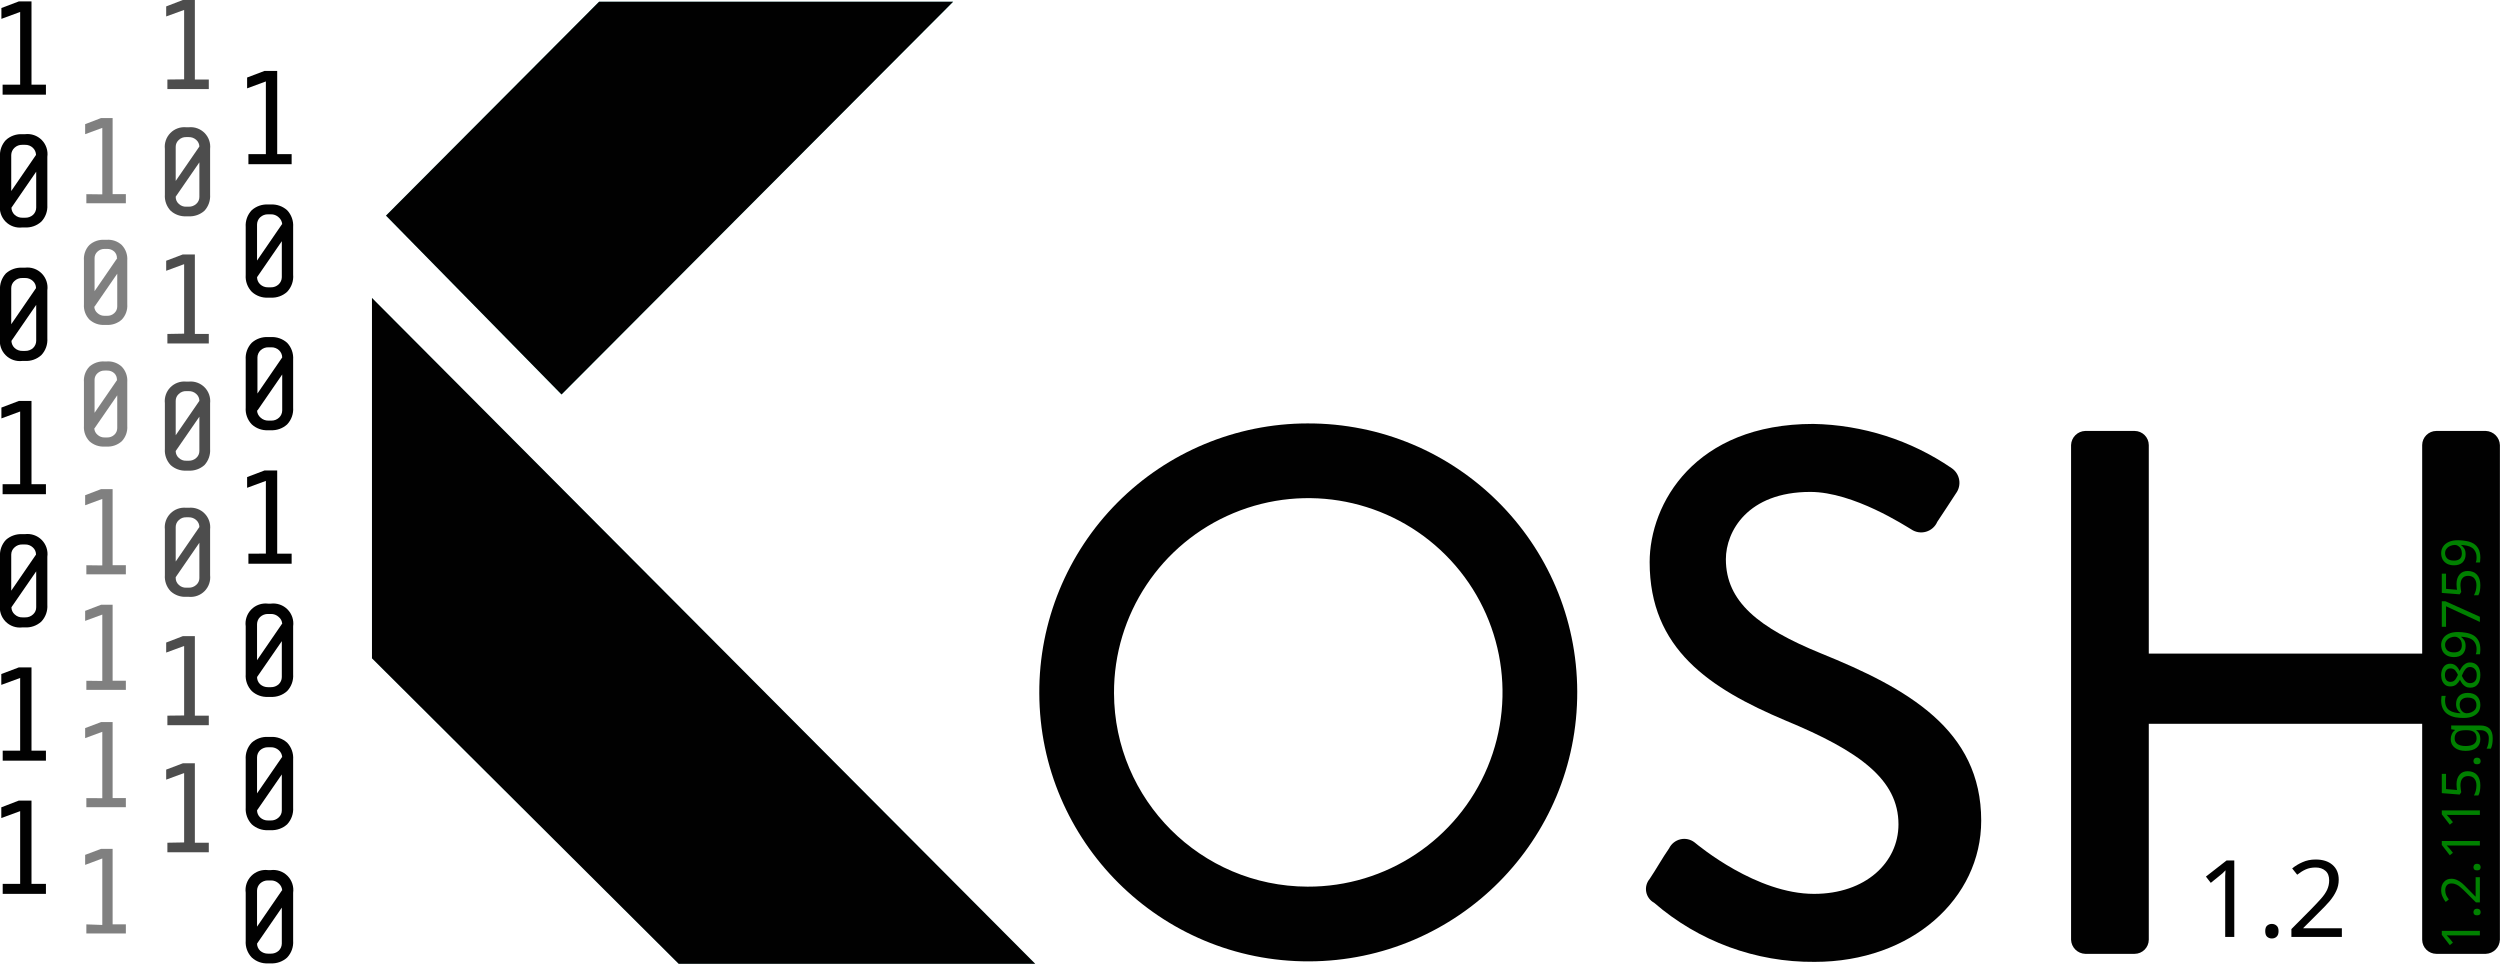
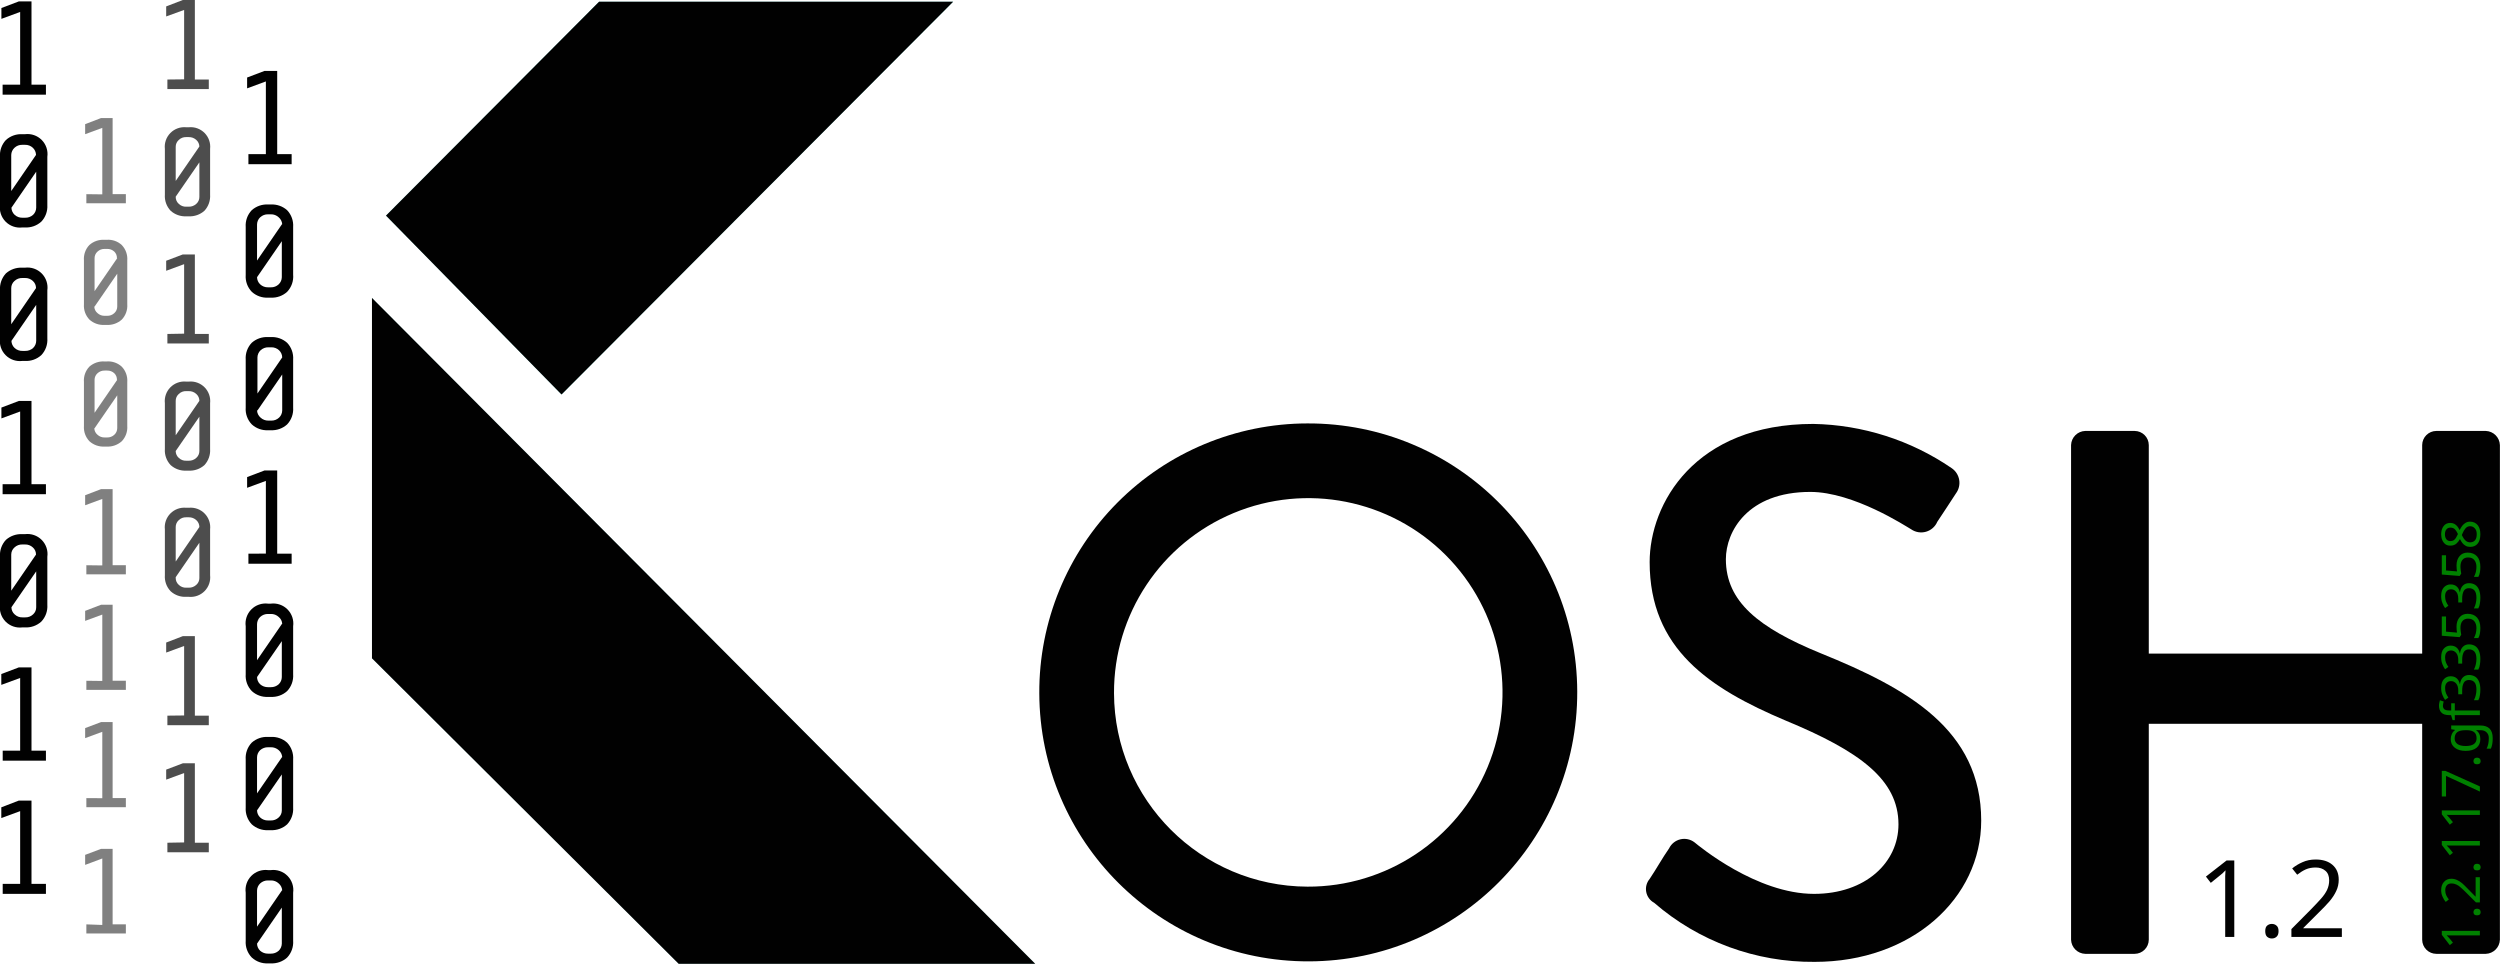
<svg xmlns="http://www.w3.org/2000/svg" viewBox="0 0 249.28 96.1" version="1.1" id="svg5833">
  <defs id="defs5750">
    <style id="style5748">.cls-1{isolation:isolate;}.cls-2,.cls-3,.cls-4,.cls-6{fill:#010101;}.cls-2,.cls-3,.cls-4,.cls-5{mix-blend-mode:multiply;}.cls-3{opacity:0.7;}.cls-4{opacity:0.5;}.cls-5{fill:#afdedc;}</style>
  </defs>
  <path class="cls-2" d="m 0.26,8.44 v 1 h 4.32 v -1 H 3.14 V 0.14 H 1.88 L 0.14,0.8 V 1.88 L 2.01,1.19 v 7.25 z" id="path5752" style="isolation:isolate;mix-blend-mode:multiply;fill:#010101" />
  <path class="cls-2" d="M 4.72,20.45 V 15.64 A 2,2 0 0 0 2.49,13.38 H 2.23 A 2.25,2.25 0 0 0 0.59,13.96 2.21,2.21 0 0 0 0,15.64 v 4.78 a 2,2 0 0 0 2.23,2.26 h 0.26 a 2.24,2.24 0 0 0 1.63,-0.58 2.21,2.21 0 0 0 0.6,-1.65 z m -1.13,-5 -2.47,3.6 v -3.6 a 1,1 0 0 1 0.32,-0.71 1.08,1.08 0 0 1 0.79,-0.3 h 0.26 a 1.09,1.09 0 0 1 0.79,0.3 1,1 0 0 1 0.31,0.68 z m -2.45,5.26 2.47,-3.59 v 3.59 A 1,1 0 0 1 3.3,21.42 1.13,1.13 0 0 1 2.51,21.71 H 2.25 A 1.11,1.11 0 0 1 1.46,21.42 1,1 0 0 1 1.14,20.71 Z" id="path5754" style="isolation:isolate;mix-blend-mode:multiply;fill:#010101" />
  <path class="cls-2" d="M 4.72,33.73 V 28.95 A 2,2 0 0 0 2.49,26.69 H 2.23 A 2.29,2.29 0 0 0 0.59,27.26 2.25,2.25 0 0 0 0,28.95 v 4.78 a 2,2 0 0 0 2.23,2.26 h 0.26 a 2.24,2.24 0 0 0 1.63,-0.58 2.21,2.21 0 0 0 0.6,-1.68 z m -1.13,-5 -2.47,3.6 v -3.6 a 0.94,0.94 0 0 1 0.32,-0.71 1.08,1.08 0 0 1 0.79,-0.3 h 0.26 a 1.09,1.09 0 0 1 0.79,0.3 0.93,0.93 0 0 1 0.31,0.68 z M 1.14,33.99 3.61,30.4 v 3.59 A 1,1 0 0 1 3.3,34.7 1.13,1.13 0 0 1 2.51,34.99 H 2.25 A 1.11,1.11 0 0 1 1.46,34.7 1,1 0 0 1 1.14,33.99 Z" id="path5756" style="isolation:isolate;mix-blend-mode:multiply;fill:#010101" />
  <path class="cls-2" d="m 0.26,48.28 v 1 h 4.32 v -1 H 3.14 v -8.3 H 1.88 l -1.74,0.66 v 1.08 l 1.87,-0.69 v 7.25 z" id="path5758" style="isolation:isolate;mix-blend-mode:multiply;fill:#010101" />
  <path class="cls-2" d="M 4.72,60.3 V 55.52 A 2,2 0 0 0 2.49,53.26 H 2.23 A 2.29,2.29 0 0 0 0.59,53.83 2.23,2.23 0 0 0 0,55.52 v 4.78 a 2,2 0 0 0 2.23,2.26 h 0.26 a 2.24,2.24 0 0 0 1.63,-0.58 2.21,2.21 0 0 0 0.6,-1.68 z m -1.13,-5 -2.47,3.6 v -3.6 a 0.94,0.94 0 0 1 0.32,-0.71 1.08,1.08 0 0 1 0.79,-0.3 h 0.26 a 1.09,1.09 0 0 1 0.79,0.3 0.93,0.93 0 0 1 0.31,0.68 z m -2.45,5.25 2.47,-3.58 v 3.58 A 0.93,0.93 0 0 1 3.3,61.26 1.09,1.09 0 0 1 2.51,61.56 H 2.25 A 1.08,1.08 0 0 1 1.46,61.26 0.94,0.94 0 0 1 1.14,60.55 Z" id="path5760" style="isolation:isolate;mix-blend-mode:multiply;fill:#010101" />
  <path class="cls-2" d="m 0.27,74.85 v 1 h 4.31 v -1 H 3.14 v -8.3 H 1.87 l -1.74,0.66 v 1.08 L 2.01,67.6 v 7.25 z" id="path5762" style="isolation:isolate;mix-blend-mode:multiply;fill:#010101" />
  <path class="cls-2" d="m 0.27,88.13 v 1 h 4.31 v -1 H 3.14 v -8.3 H 1.87 L 0.13,80.5 v 1.07 l 1.88,-0.69 v 7.25 z" id="path5764" style="isolation:isolate;mix-blend-mode:multiply;fill:#010101" />
  <path class="cls-2" d="m 24.77,15.37 v 1 h 4.31 v -1 h -1.44 v -8.3 h -1.26 l -1.74,0.66 v 1.08 l 1.87,-0.69 v 7.25 z" id="path5766" style="isolation:isolate;mix-blend-mode:multiply;fill:#010101" />
  <path class="cls-2" d="M 29.23,27.38 V 22.64 A 2.21,2.21 0 0 0 28.63,20.96 2.26,2.26 0 0 0 27,20.39 h -0.27 a 2.26,2.26 0 0 0 -1.63,0.57 2.21,2.21 0 0 0 -0.6,1.68 v 4.78 a 2.18,2.18 0 0 0 0.61,1.68 2.22,2.22 0 0 0 1.62,0.58 H 27 a 2.26,2.26 0 0 0 1.63,-0.58 2.21,2.21 0 0 0 0.6,-1.72 z m -1.13,-5 -2.47,3.6 v -3.6 a 1,1 0 0 1 0.31,-0.71 1.11,1.11 0 0 1 0.79,-0.3 H 27 a 1.09,1.09 0 0 1 0.79,0.3 1,1 0 0 1 0.35,0.68 z m -2.47,5.26 2.47,-3.59 v 3.59 a 1,1 0 0 1 -0.31,0.71 1.09,1.09 0 0 1 -0.79,0.3 h -0.27 a 1.11,1.11 0 0 1 -0.79,-0.3 1,1 0 0 1 -0.31,-0.71 z" id="path5768" style="isolation:isolate;mix-blend-mode:multiply;fill:#010101" />
  <path class="cls-2" d="M 29.23,40.64 V 35.86 A 2.21,2.21 0 0 0 28.63,34.18 2.26,2.26 0 0 0 27,33.61 h -0.27 a 2.26,2.26 0 0 0 -1.63,0.57 2.21,2.21 0 0 0 -0.6,1.68 v 4.78 a 2.18,2.18 0 0 0 0.61,1.68 2.22,2.22 0 0 0 1.62,0.58 H 27 a 2.26,2.26 0 0 0 1.63,-0.58 2.21,2.21 0 0 0 0.6,-1.68 z m -1.09,-5 -2.47,3.6 v -3.6 a 1,1 0 0 1 0.31,-0.71 1.11,1.11 0 0 1 0.79,-0.3 h 0.27 a 1.09,1.09 0 0 1 0.79,0.3 1,1 0 0 1 0.31,0.71 z m -2.47,5.29 2.47,-3.59 v 3.59 a 1,1 0 0 1 -0.31,0.71 1.09,1.09 0 0 1 -0.79,0.3 h -0.27 a 1.11,1.11 0 0 1 -0.79,-0.3 1,1 0 0 1 -0.35,-0.72 z" id="path5770" style="isolation:isolate;mix-blend-mode:multiply;fill:#010101" />
  <path class="cls-2" d="m 24.77,55.21 v 1 h 4.31 v -1 h -1.44 v -8.3 h -1.26 l -1.74,0.66 v 1.07 l 1.87,-0.69 v 7.25 z" id="path5772" style="isolation:isolate;mix-blend-mode:multiply;fill:#010101" />
  <path class="cls-2" d="M 29.23,67.23 V 62.45 A 2,2 0 0 0 27,60.19 h -0.27 a 2,2 0 0 0 -2.23,2.26 v 4.78 a 2.18,2.18 0 0 0 0.61,1.68 2.22,2.22 0 0 0 1.62,0.58 H 27 a 2.26,2.26 0 0 0 1.63,-0.58 2.21,2.21 0 0 0 0.6,-1.68 z m -1.13,-5 -2.47,3.6 v -3.6 a 1,1 0 0 1 0.31,-0.71 1.11,1.11 0 0 1 0.79,-0.3 H 27 a 1.09,1.09 0 0 1 0.79,0.3 0.93,0.93 0 0 1 0.35,0.68 z m -2.47,5.28 2.47,-3.58 v 3.58 A 1,1 0 0 1 27.79,68.23 1.13,1.13 0 0 1 27,68.52 h -0.27 a 1.15,1.15 0 0 1 -0.79,-0.29 1,1 0 0 1 -0.31,-0.75 z" id="path5774" style="isolation:isolate;mix-blend-mode:multiply;fill:#010101" />
  <path class="cls-2" d="M 29.23,80.52 V 75.74 A 2.22,2.22 0 0 0 28.63,74.05 2.26,2.26 0 0 0 27,73.48 h -0.27 a 2.26,2.26 0 0 0 -1.63,0.57 2.22,2.22 0 0 0 -0.6,1.69 v 4.78 a 2.21,2.21 0 0 0 0.61,1.68 2.26,2.26 0 0 0 1.62,0.58 H 27 a 2.3,2.3 0 0 0 1.63,-0.58 2.24,2.24 0 0 0 0.6,-1.68 z m -1.13,-5 -2.47,3.59 v -3.59 a 1,1 0 0 1 0.31,-0.72 1.15,1.15 0 0 1 0.79,-0.29 H 27 a 1.13,1.13 0 0 1 0.79,0.29 1,1 0 0 1 0.35,0.69 z m -2.47,5.28 2.47,-3.58 v 3.58 a 0.93,0.93 0 0 1 -0.31,0.71 1.09,1.09 0 0 1 -0.79,0.3 h -0.27 a 1.11,1.11 0 0 1 -0.79,-0.3 1,1 0 0 1 -0.31,-0.74 z" id="path5776" style="isolation:isolate;mix-blend-mode:multiply;fill:#010101" />
  <path class="cls-2" d="M 29.23,93.8 V 89.02 A 2,2 0 0 0 27,86.76 h -0.27 a 2,2 0 0 0 -2.23,2.26 v 4.78 a 2.18,2.18 0 0 0 0.61,1.68 2.22,2.22 0 0 0 1.62,0.58 H 27 a 2.26,2.26 0 0 0 1.63,-0.58 2.21,2.21 0 0 0 0.6,-1.68 z m -1.13,-5 -2.47,3.6 v -3.6 a 1,1 0 0 1 0.31,-0.71 1.11,1.11 0 0 1 0.79,-0.3 H 27 a 1.09,1.09 0 0 1 0.79,0.3 1,1 0 0 1 0.35,0.68 z m -2.47,5.29 2.47,-3.59 v 3.59 A 1,1 0 0 1 27.79,94.8 1.13,1.13 0 0 1 27,95.09 H 26.73 A 1.15,1.15 0 0 1 25.94,94.8 1,1 0 0 1 25.63,94.06 Z" id="path5778" style="isolation:isolate;mix-blend-mode:multiply;fill:#010101" />
  <path class="cls-3" d="m 16.69,7.93 v 0.95 h 4.13 V 7.93 H 19.43 V 0 h -1.2 l -1.66,0.64 v 1 l 1.79,-0.65 v 6.92 z" id="path5780" style="opacity:0.7;isolation:isolate;mix-blend-mode:multiply;fill:#010101" />
  <path class="cls-3" d="m 20.95,19.41 v -4.56 a 1.95,1.95 0 0 0 -2.13,-2.16 h -0.25 a 1.95,1.95 0 0 0 -2.13,2.16 v 4.56 a 2.12,2.12 0 0 0 0.58,1.61 2.17,2.17 0 0 0 1.55,0.55 h 0.25 a 2.2,2.2 0 0 0 1.56,-0.55 2.15,2.15 0 0 0 0.57,-1.61 z m -1.07,-4.8 -2.36,3.43 v -3.4 a 0.9,0.9 0 0 1 0.3,-0.68 1,1 0 0 1 0.75,-0.29 h 0.25 a 1.06,1.06 0 0 1 0.76,0.29 0.9,0.9 0 0 1 0.3,0.68 z m -2.36,5 2.36,-3.42 v 3.45 a 0.9,0.9 0 0 1 -0.3,0.68 1.06,1.06 0 0 1 -0.76,0.29 h -0.25 a 1,1 0 0 1 -0.75,-0.29 0.9,0.9 0 0 1 -0.3,-0.68 z" id="path5782" style="opacity:0.7;isolation:isolate;mix-blend-mode:multiply;fill:#010101" />
  <path class="cls-3" d="m 16.69,33.3 v 0.95 h 4.13 V 33.3 h -1.39 v -7.93 h -1.2 L 16.57,26 v 1 l 1.79,-0.66 v 6.93 z" id="path5784" style="opacity:0.7;isolation:isolate;mix-blend-mode:multiply;fill:#010101" />
  <path class="cls-3" d="m 20.95,44.77 v -4.56 a 1.95,1.95 0 0 0 -2.13,-2.16 h -0.25 a 1.95,1.95 0 0 0 -2.13,2.16 v 4.56 a 2.12,2.12 0 0 0 0.58,1.61 2.17,2.17 0 0 0 1.55,0.55 h 0.25 a 2.2,2.2 0 0 0 1.56,-0.55 2.15,2.15 0 0 0 0.57,-1.61 z m -1.07,-4.8 -2.36,3.43 v -3.43 a 0.9,0.9 0 0 1 0.3,-0.68 1,1 0 0 1 0.75,-0.29 h 0.25 a 1.06,1.06 0 0 1 0.76,0.29 0.9,0.9 0 0 1 0.3,0.68 z m -2.36,5 2.36,-3.42 v 3.42 a 0.9,0.9 0 0 1 -0.3,0.68 1.06,1.06 0 0 1 -0.76,0.29 h -0.25 a 1,1 0 0 1 -0.75,-0.29 0.9,0.9 0 0 1 -0.3,-0.64 z" id="path5786" style="opacity:0.7;isolation:isolate;mix-blend-mode:multiply;fill:#010101" />
  <path class="cls-3" d="m 16.69,71.36 v 0.95 h 4.13 v -0.95 h -1.39 v -7.93 h -1.2 l -1.66,0.64 v 1 l 1.79,-0.66 v 6.93 z" id="path5788" style="opacity:0.7;isolation:isolate;mix-blend-mode:multiply;fill:#010101" />
  <path class="cls-3" d="m 20.95,57.35 v -4.56 a 1.95,1.95 0 0 0 -2.13,-2.16 h -0.25 a 1.95,1.95 0 0 0 -2.13,2.16 v 4.56 a 2.1,2.1 0 0 0 0.58,1.61 2.13,2.13 0 0 0 1.55,0.55 h 0.25 a 1.95,1.95 0 0 0 2.13,-2.16 z m -1.07,-4.8 -2.36,3.44 v -3.44 a 0.91,0.91 0 0 1 0.3,-0.68 1,1 0 0 1 0.75,-0.29 h 0.25 a 1.06,1.06 0 0 1 0.76,0.29 0.91,0.91 0 0 1 0.3,0.68 z m -2.36,5 2.36,-3.43 v 3.52 a 0.89,0.89 0 0 1 -0.3,0.67 1.06,1.06 0 0 1 -0.76,0.29 h -0.25 a 1,1 0 0 1 -0.75,-0.29 0.89,0.89 0 0 1 -0.3,-0.67 z" id="path5790" style="opacity:0.7;isolation:isolate;mix-blend-mode:multiply;fill:#010101" />
  <path class="cls-3" d="m 16.69,84.03 v 0.95 h 4.13 v -0.95 h -1.39 v -7.92 h -1.2 l -1.66,0.63 v 1 l 1.79,-0.66 V 84 Z" id="path5792" style="opacity:0.7;isolation:isolate;mix-blend-mode:multiply;fill:#010101" />
  <path class="cls-4" d="m 8.61,19.36 v 0.91 h 3.94 v -0.91 h -1.32 v -7.59 h -1.15 l -1.59,0.61 v 1 l 1.71,-0.63 v 6.63 z" id="path5794" style="opacity:0.5;isolation:isolate;mix-blend-mode:multiply;fill:#010101" />
  <path class="cls-4" d="m 12.69,30.34 v -4.37 a 2,2 0 0 0 -0.55,-1.54 2,2 0 0 0 -1.49,-0.52 h -0.24 a 2.09,2.09 0 0 0 -1.5,0.52 2,2 0 0 0 -0.54,1.54 v 4.37 a 2,2 0 0 0 0.55,1.53 2.07,2.07 0 0 0 1.49,0.53 h 0.24 a 2.09,2.09 0 0 0 1.49,-0.53 2,2 0 0 0 0.55,-1.53 z m -1,-4.6 -2.26,3.29 v -3.29 a 0.87,0.87 0 0 1 0.29,-0.65 1,1 0 0 1 0.72,-0.27 h 0.24 a 1,1 0 0 1 0.72,0.27 0.87,0.87 0 0 1 0.26,0.65 z m -2.26,4.83 2.26,-3.28 v 3.28 a 0.87,0.87 0 0 1 -0.29,0.65 1,1 0 0 1 -0.72,0.27 H 10.44 A 1,1 0 0 1 9.72,31.22 0.87,0.87 0 0 1 9.4,30.57 Z" id="path5796" style="opacity:0.5;isolation:isolate;mix-blend-mode:multiply;fill:#010101" />
  <path class="cls-4" d="m 8.61,67.88 v 0.91 h 3.94 V 67.88 H 11.23 V 60.3 h -1.15 l -1.59,0.61 v 1 l 1.71,-0.63 v 6.62 z" id="path5798" style="opacity:0.5;isolation:isolate;mix-blend-mode:multiply;fill:#010101" />
  <path class="cls-4" d="m 8.61,92.17 v 0.91 h 3.94 v -0.91 h -1.32 v -7.53 h -1.15 l -1.59,0.6 v 1 L 10.2,85.6 v 6.63 z" id="path5800" style="opacity:0.5;isolation:isolate;mix-blend-mode:multiply;fill:#010101" />
  <path class="cls-4" d="m 8.61,56.36 v 0.91 h 3.94 v -0.91 h -1.32 v -7.59 h -1.15 l -1.59,0.61 v 1 l 1.71,-0.63 v 6.63 z" id="path5802" style="opacity:0.5;isolation:isolate;mix-blend-mode:multiply;fill:#010101" />
  <path class="cls-4" d="M 12.69,42.47 V 38.1 a 2,2 0 0 0 -0.55,-1.54 2,2 0 0 0 -1.49,-0.52 h -0.24 a 2.09,2.09 0 0 0 -1.5,0.52 2,2 0 0 0 -0.54,1.54 v 4.37 a 2,2 0 0 0 0.55,1.53 2.07,2.07 0 0 0 1.49,0.53 h 0.24 A 2.09,2.09 0 0 0 12.14,44 2,2 0 0 0 12.69,42.47 Z m -1,-4.6 -2.26,3.29 v -3.29 a 0.87,0.87 0 0 1 0.29,-0.65 1,1 0 0 1 0.72,-0.27 h 0.24 a 1,1 0 0 1 0.72,0.27 0.87,0.87 0 0 1 0.26,0.65 z m -2.26,4.83 2.26,-3.28 v 3.28 a 0.89,0.89 0 0 1 -0.29,0.65 1,1 0 0 1 -0.72,0.27 H 10.44 A 1,1 0 0 1 9.72,43.35 0.89,0.89 0 0 1 9.4,42.7 Z" id="path5804" style="opacity:0.5;isolation:isolate;mix-blend-mode:multiply;fill:#010101" />
  <path class="cls-4" d="m 8.61,79.58 v 0.91 h 3.94 V 79.58 H 11.23 V 72 h -1.15 l -1.59,0.6 v 1 l 1.71,-0.63 v 6.62 z" id="path5806" style="opacity:0.5;isolation:isolate;mix-blend-mode:multiply;fill:#010101" />
  <polygon class="cls-5" points="37.09,29.71 37.09,65.64 67.67,96.1 103.22,96.1 " id="polygon5808" style="isolation:isolate;mix-blend-mode:multiply;fill:#afdedc" />
  <polygon class="cls-5" points="55.99,39.33 95.04,0.17 59.74,0.17 38.49,21.5 " id="polygon5810" style="isolation:isolate;mix-blend-mode:multiply;fill:#afdedc" />
  <polygon class="cls-5" points="55.99,39.33 95.04,0.17 59.74,0.17 38.49,21.5 " id="polygon5812" style="isolation:isolate;mix-blend-mode:multiply;fill:#afdedc" />
  <polygon class="cls-6" points="55.99,39.33 95.04,0.17 59.74,0.17 38.49,21.5 " id="polygon5814" style="isolation:isolate;fill:#010101" />
  <polygon class="cls-6" points="37.09,29.71 37.09,65.64 67.67,96.1 103.22,96.1 " id="polygon5816" style="isolation:isolate;fill:#010101" />
  <path class="cls-6" d="m 130.37,42.22 a 26.82,26.82 0 1 1 -26.74,26.9 26.78,26.78 0 0 1 26.74,-26.9 z m 0,46.19 a 19.37,19.37 0 1 0 -19.29,-19.29 19.36,19.36 0 0 0 19.29,19.29 z" id="path5818" style="isolation:isolate;fill:#010101" />
  <path class="cls-6" d="m 164.49,87.64 c 0.67,-1 1.27,-2.09 1.94,-3.05 a 1.68,1.68 0 0 1 2.53,-0.6 c 0.45,0.37 6.19,5.14 11.92,5.14 5.14,0 8.42,-3.13 8.42,-6.93 0,-4.47 -3.88,-7.3 -11.25,-10.35 -7.6,-3.21 -13.56,-7.15 -13.56,-15.8 0,-5.81 4.47,-13.78 16.32,-13.78 a 25.25,25.25 0 0 1 13.78,4.4 1.77,1.77 0 0 1 0.44,2.53 c -0.59,0.9 -1.26,1.94 -1.86,2.83 a 1.75,1.75 0 0 1 -2.6,0.75 c -0.53,-0.3 -5.74,-3.73 -10.06,-3.73 -6.26,0 -8.42,3.95 -8.42,6.71 0,4.24 3.28,6.85 9.46,9.38 8.64,3.5 16,7.6 16,16.69 0,7.75 -6.93,14.08 -16.61,14.08 a 24.11,24.11 0 0 1 -16,-5.89 1.56,1.56 0 0 1 -0.45,-2.38 z" id="path5820" style="isolation:isolate;fill:#010101" />
  <path class="cls-6" d="m 206.51,44.38 a 1.46,1.46 0 0 1 1.42,-1.41 h 4.91 a 1.42,1.42 0 0 1 1.42,1.41 v 20.79 h 27.26 V 44.38 a 1.42,1.42 0 0 1 1.42,-1.41 h 4.92 a 1.46,1.46 0 0 1 1.41,1.41 V 93.7 a 1.46,1.46 0 0 1 -1.41,1.41 h -4.92 A 1.42,1.42 0 0 1 241.52,93.7 V 72.17 H 214.26 V 93.7 a 1.42,1.42 0 0 1 -1.42,1.41 h -4.91 a 1.46,1.46 0 0 1 -1.42,-1.41 z" id="path5822" style="isolation:isolate;fill:#010101" />
  <text xml:space="preserve" style="font-style:normal;font-weight:normal;font-size:40px;line-height:1.25;font-family:sans-serif;letter-spacing:0px;word-spacing:0px;fill:#010101;fill-opacity:1;stroke:none;" x="219.004" y="93.422" id="text4318">
    <tspan id="tspan4316" x="219.004" y="93.422" style="font-style:normal;font-variant:normal;font-weight:normal;font-stretch:normal;font-size:10.667px;font-family:sans-serif;-inkscape-font-specification:'sans-serif, Normal';font-variant-ligatures:normal;font-variant-caps:normal;font-variant-numeric:normal;font-feature-settings:normal;text-align:start;writing-mode:lr-tb;text-anchor:start;fill:#010101;fill-opacity:1;">1.2</tspan>
  </text>
  <text xml:space="preserve" style="font-style:normal;font-weight:normal;font-size:40px;line-height:1.25;font-family:sans-serif;letter-spacing:0px;word-spacing:0px;fill:#000000;fill-opacity:1;stroke:none" x="-94.71" y="247.271" id="text4402" transform="rotate(-90)">
-     <tspan id="tspan4400" x="-94.71" y="247.271" style="font-style:normal;font-variant:normal;font-weight:normal;font-stretch:normal;font-size:5.333px;font-family:sans-serif;-inkscape-font-specification:'sans-serif, Normal';font-variant-ligatures:normal;font-variant-caps:normal;font-variant-numeric:normal;font-feature-settings:normal;text-align:start;writing-mode:lr-tb;text-anchor:start;fill:#008000">1.2.115.g689759</tspan>
+     <tspan id="tspan4400" x="-94.71" y="247.271" style="font-style:normal;font-variant:normal;font-weight:normal;font-stretch:normal;font-size:5.333px;font-family:sans-serif;-inkscape-font-specification:'sans-serif, Normal';font-variant-ligatures:normal;font-variant-caps:normal;font-variant-numeric:normal;font-feature-settings:normal;text-align:start;writing-mode:lr-tb;text-anchor:start;fill:#008000">1.2.117.gf335358 </tspan>
  </text>
</svg>
